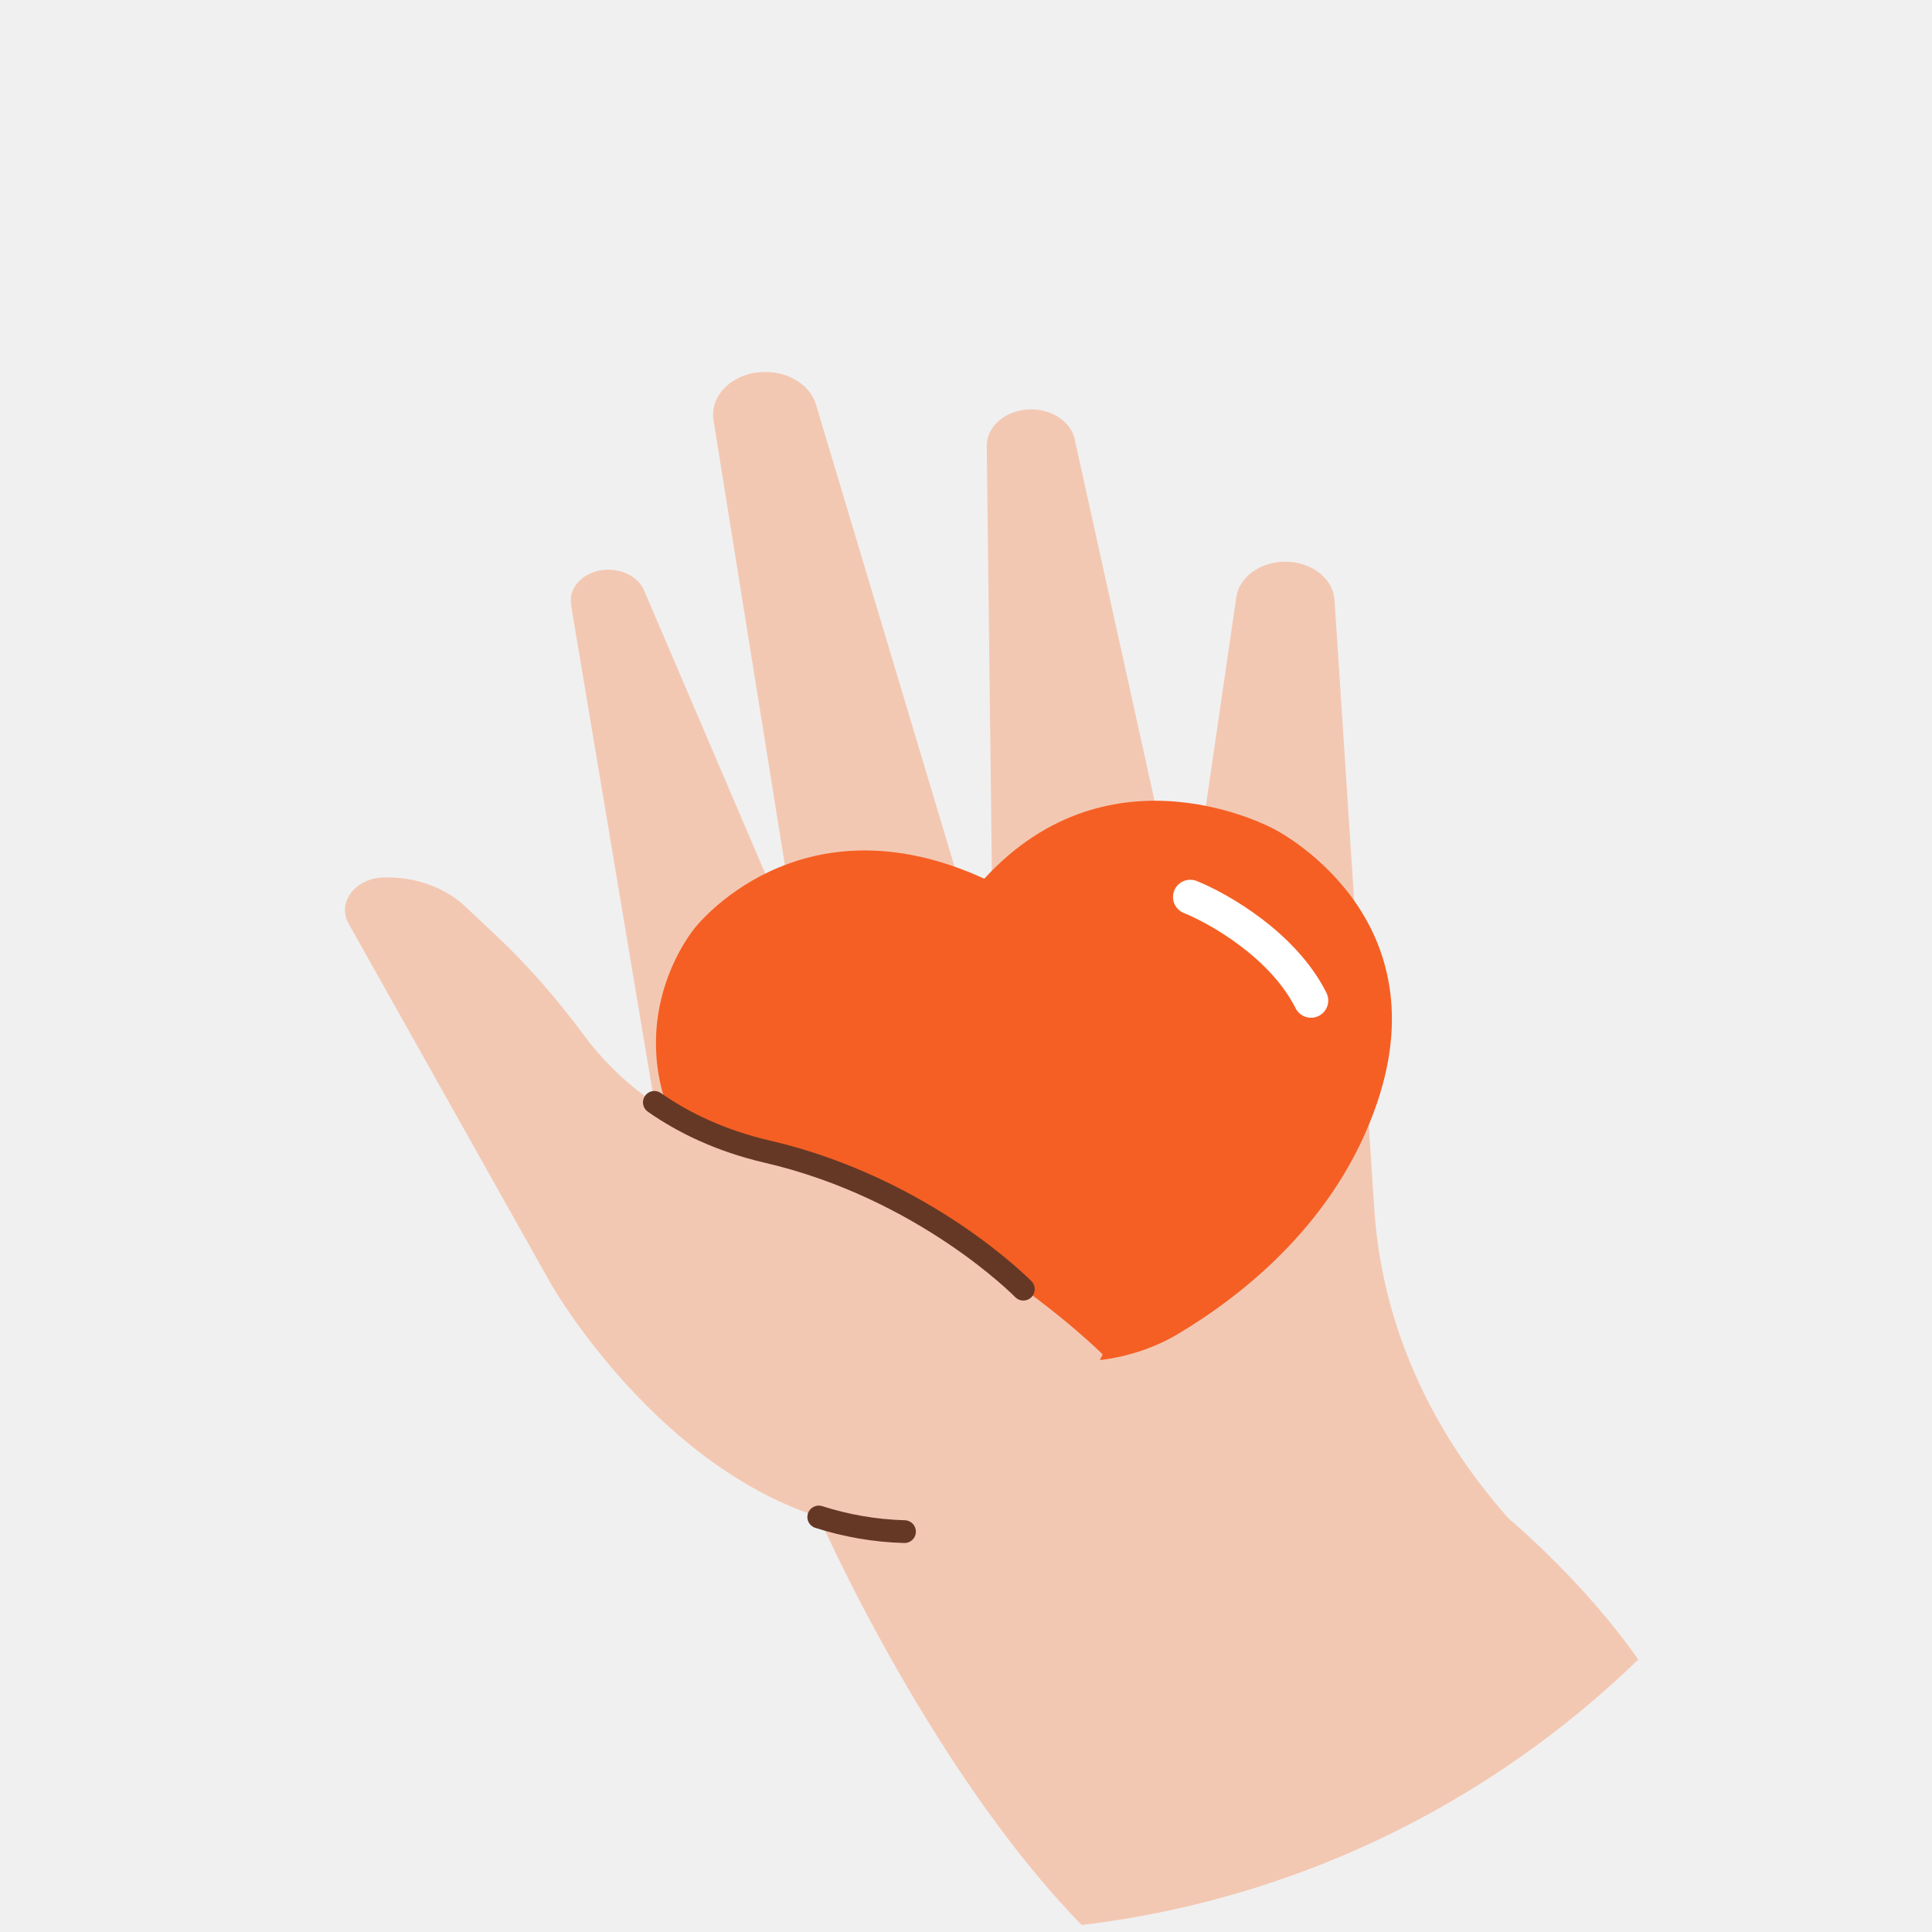
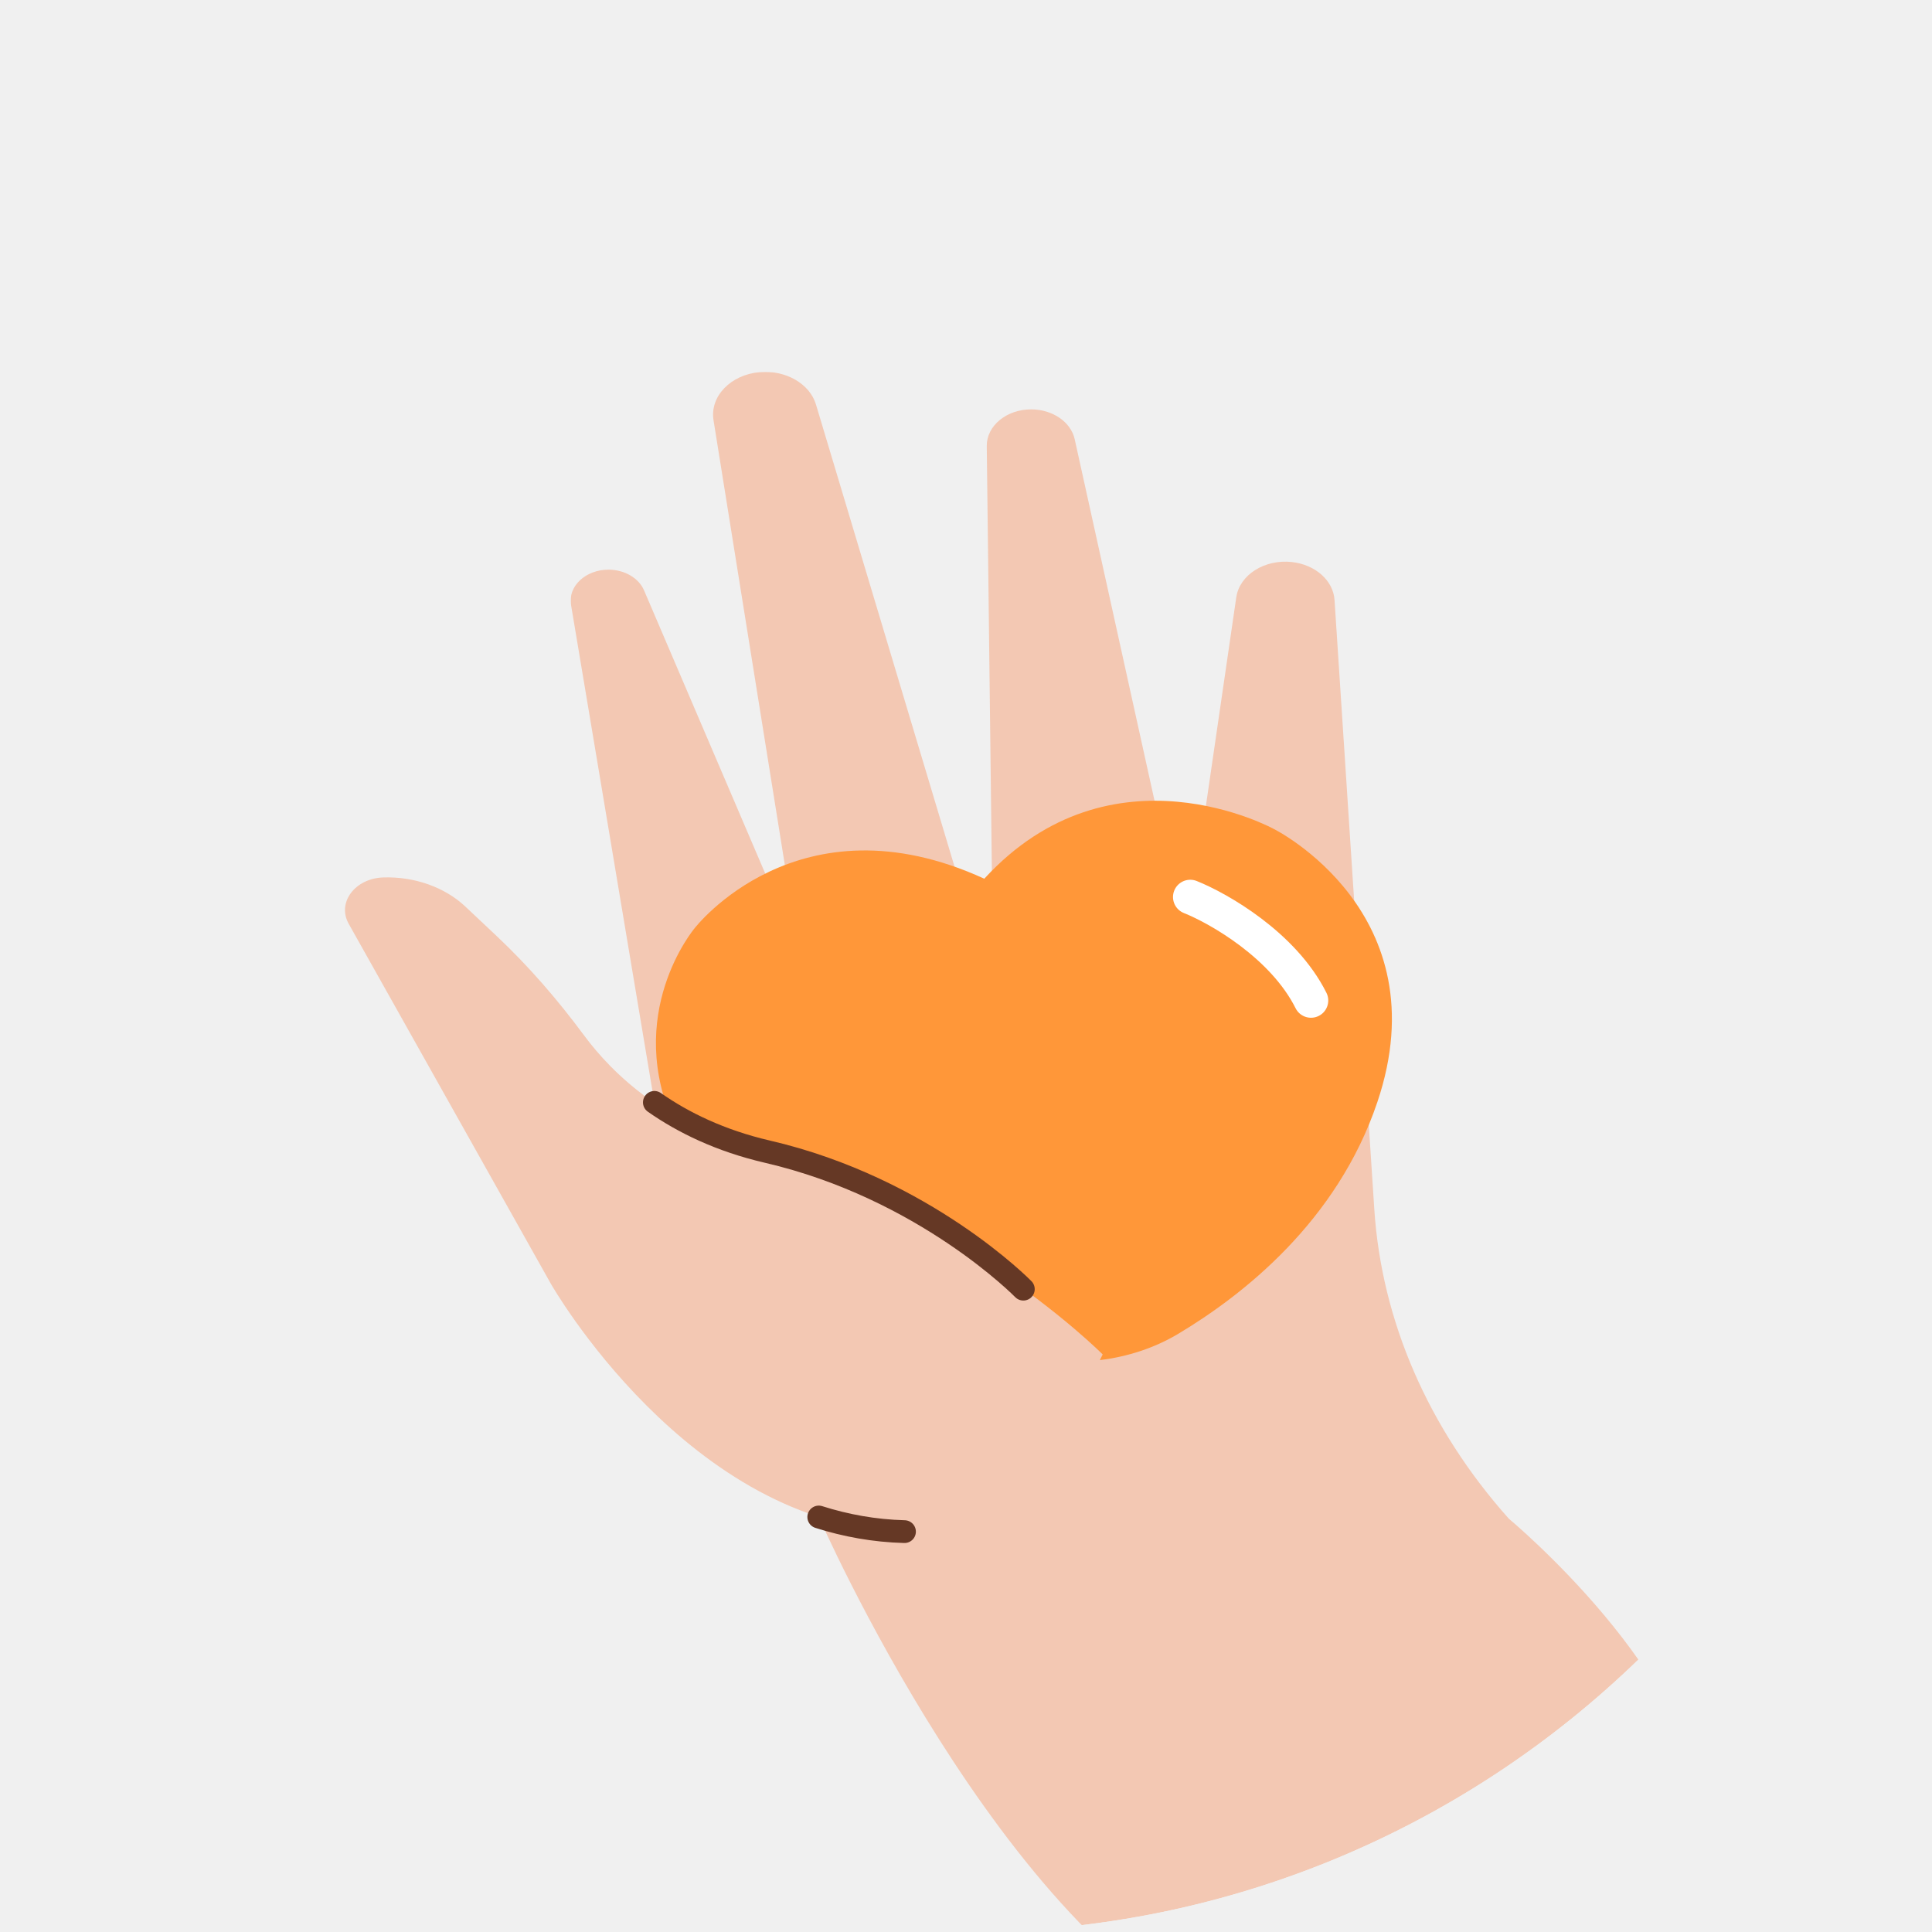
<svg xmlns="http://www.w3.org/2000/svg" width="56" height="56" viewBox="0 0 56 56" fill="none">
  <g clip-path="url(#clip0_256_1573)">
    <path fill-rule="evenodd" clip-rule="evenodd" d="M29.664 37.367C29.664 37.367 26.807 34.435 22.233 33.377C19.375 32.717 17.75 31.12 16.933 30.016C16.176 28.993 15.334 28.013 14.375 27.112L13.486 26.275C12.89 25.716 12.021 25.406 11.116 25.433C10.291 25.456 9.762 26.161 10.107 26.776L15.966 37.209C15.966 37.209 19.963 44.247 26.218 44.397L29.664 37.367Z" fill="#F3C8B3" />
    <mask id="mask0_256_1573" style="mask-type:luminance" maskUnits="userSpaceOnUse" x="16" y="10" width="36" height="52">
      <path fill-rule="evenodd" clip-rule="evenodd" d="M16.541 10.78H51.438V61.349H16.541V10.78Z" fill="white" />
    </mask>
    <g mask="url(#mask0_256_1573)">
      <path fill-rule="evenodd" clip-rule="evenodd" d="M23.735 43.969C23.735 43.969 29.083 56.209 35.626 58.908C42.169 61.607 49.256 56.612 49.257 52.611C49.258 48.61 43.733 44.019 43.733 44.019C41.401 41.403 40.047 38.289 39.835 35.053L38.682 17.39C38.645 16.828 38.128 16.367 37.447 16.291C36.655 16.203 35.929 16.663 35.834 17.314L34.375 27.332L31.151 12.732C31.041 12.232 30.511 11.867 29.891 11.866C29.175 11.864 28.595 12.343 28.602 12.93L28.768 26.772L28.151 26.733L23.651 11.724C23.471 11.123 22.776 10.723 22.026 10.786C21.179 10.858 20.57 11.489 20.682 12.182L23.153 27.592L18.668 17.112C18.515 16.756 18.107 16.516 17.647 16.512C16.98 16.507 16.461 16.988 16.551 17.529L19.115 32.834L23.735 43.969Z" fill="#F3C8B3" />
      <path d="M35 25.5C36.167 26 38.5 27.6 38.5 30" stroke="white" />
    </g>
-     <path fill-rule="evenodd" clip-rule="evenodd" d="M31.962 39.259L31.88 39.423C32.69 39.325 33.467 39.069 34.144 38.666C36.016 37.549 38.757 35.406 39.922 31.949C41.777 26.454 36.932 24.033 36.932 24.033C36.932 24.033 32.231 21.435 28.53 25.47C23.129 22.997 20.13 26.91 20.13 26.91C20.13 26.91 18.036 29.397 19.581 32.682C27.205 34.45 31.962 39.259 31.962 39.259Z" fill="#F55F24" />
+     <path fill-rule="evenodd" clip-rule="evenodd" d="M31.962 39.259L31.88 39.423C32.69 39.325 33.467 39.069 34.144 38.666C36.016 37.549 38.757 35.406 39.922 31.949C41.777 26.454 36.932 24.033 36.932 24.033C36.932 24.033 32.231 21.435 28.53 25.47C23.129 22.997 20.13 26.91 20.13 26.91C20.13 26.91 18.036 29.397 19.581 32.682C27.205 34.45 31.962 39.259 31.962 39.259Z" fill="#FF9739" />
    <path d="M34.5 26C35.333 26.333 37.2 27.4 38 29" stroke="white" stroke-linecap="round" />
    <path d="M26.217 44.395C25.344 44.372 24.51 44.219 23.732 43.971" stroke="#653825" stroke-width="0.66" stroke-linecap="round" />
    <path d="M18.967 31.953C19.8 32.537 20.882 33.065 22.233 33.379C26.803 34.437 29.662 37.367 29.662 37.367" stroke="#653825" stroke-width="0.66" stroke-linecap="round" />
  </g>
  <defs>
    <clipPath id="clip0_256_1573">
      <rect width="56" height="56" rx="28" fill="white" />
    </clipPath>
  </defs>
</svg>
